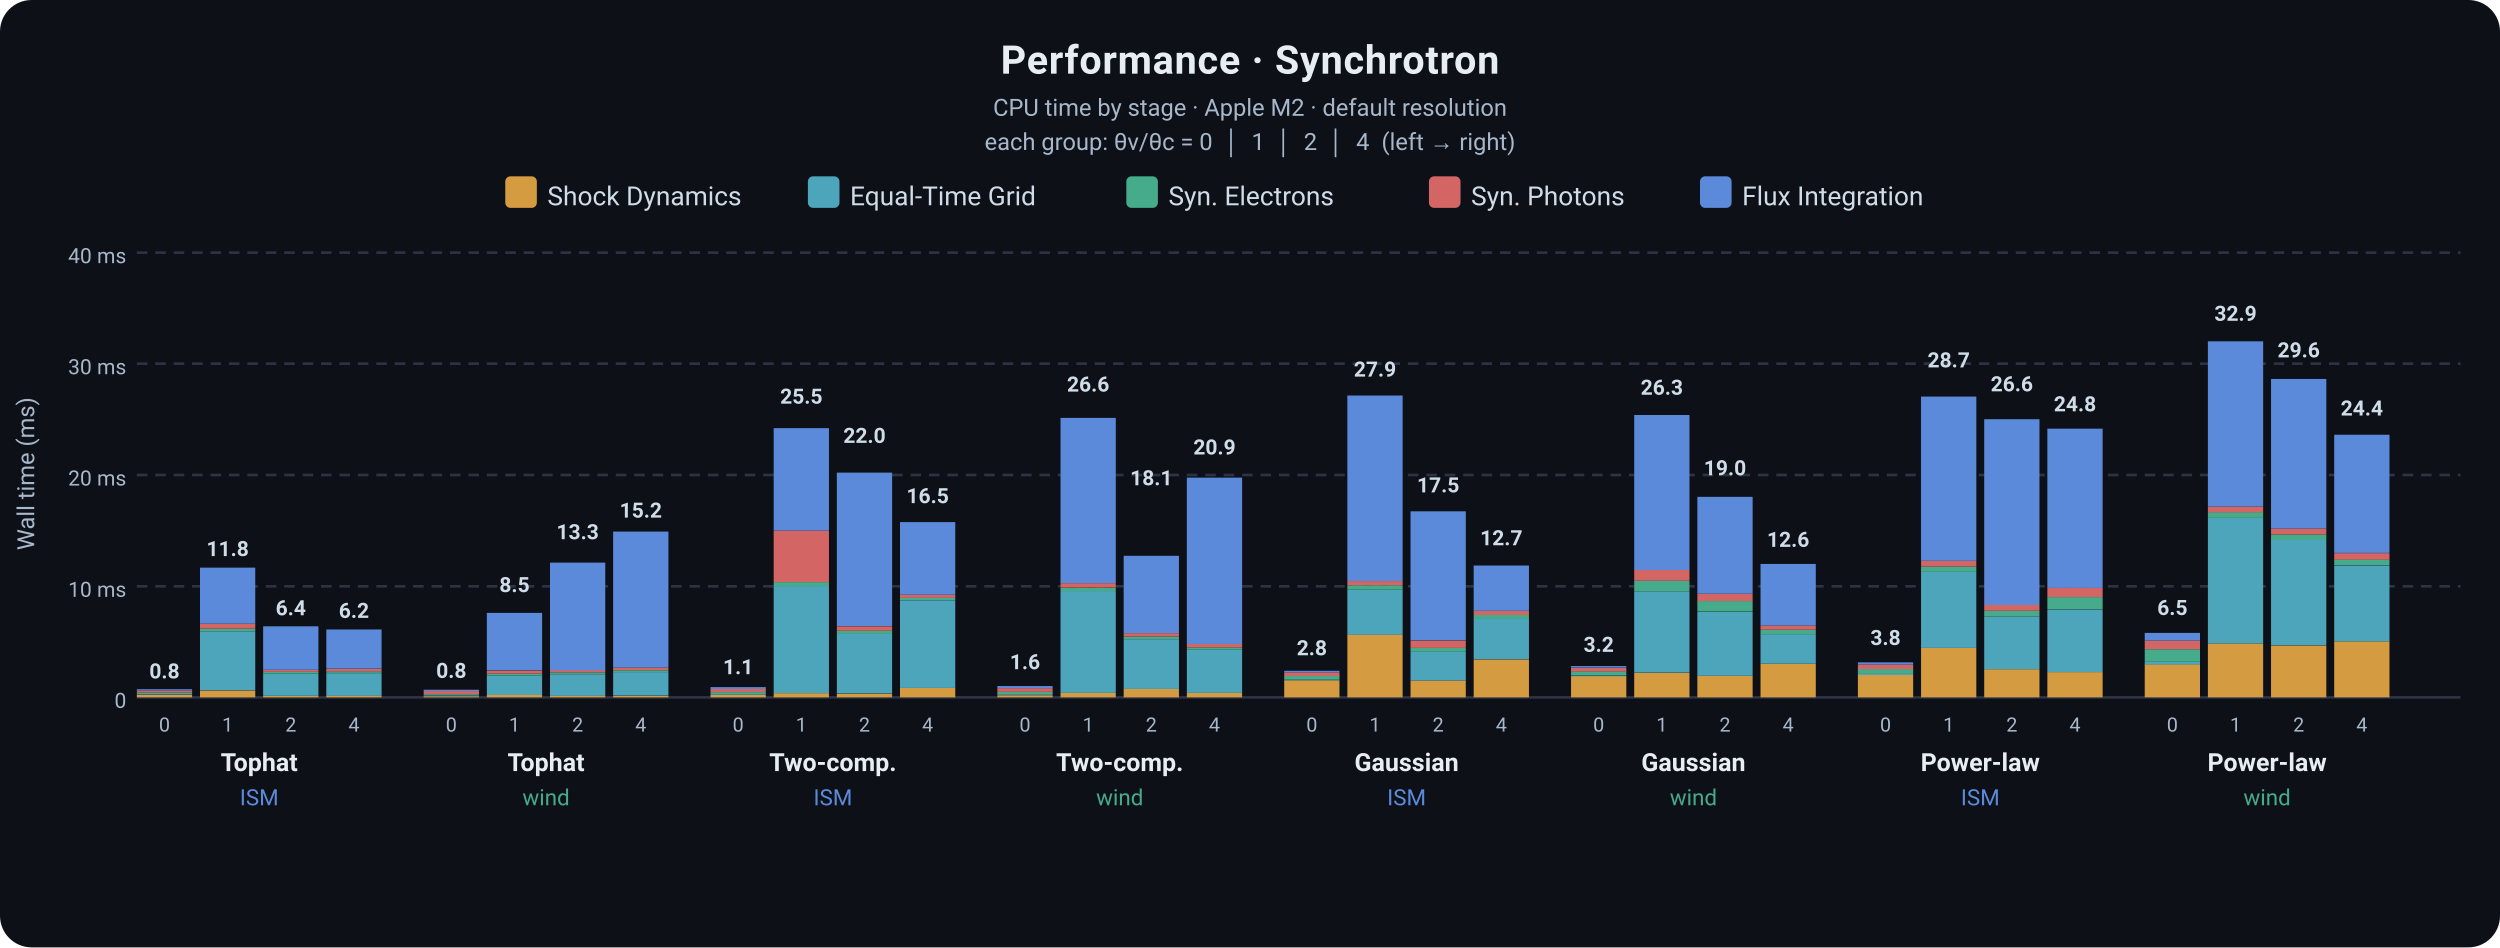
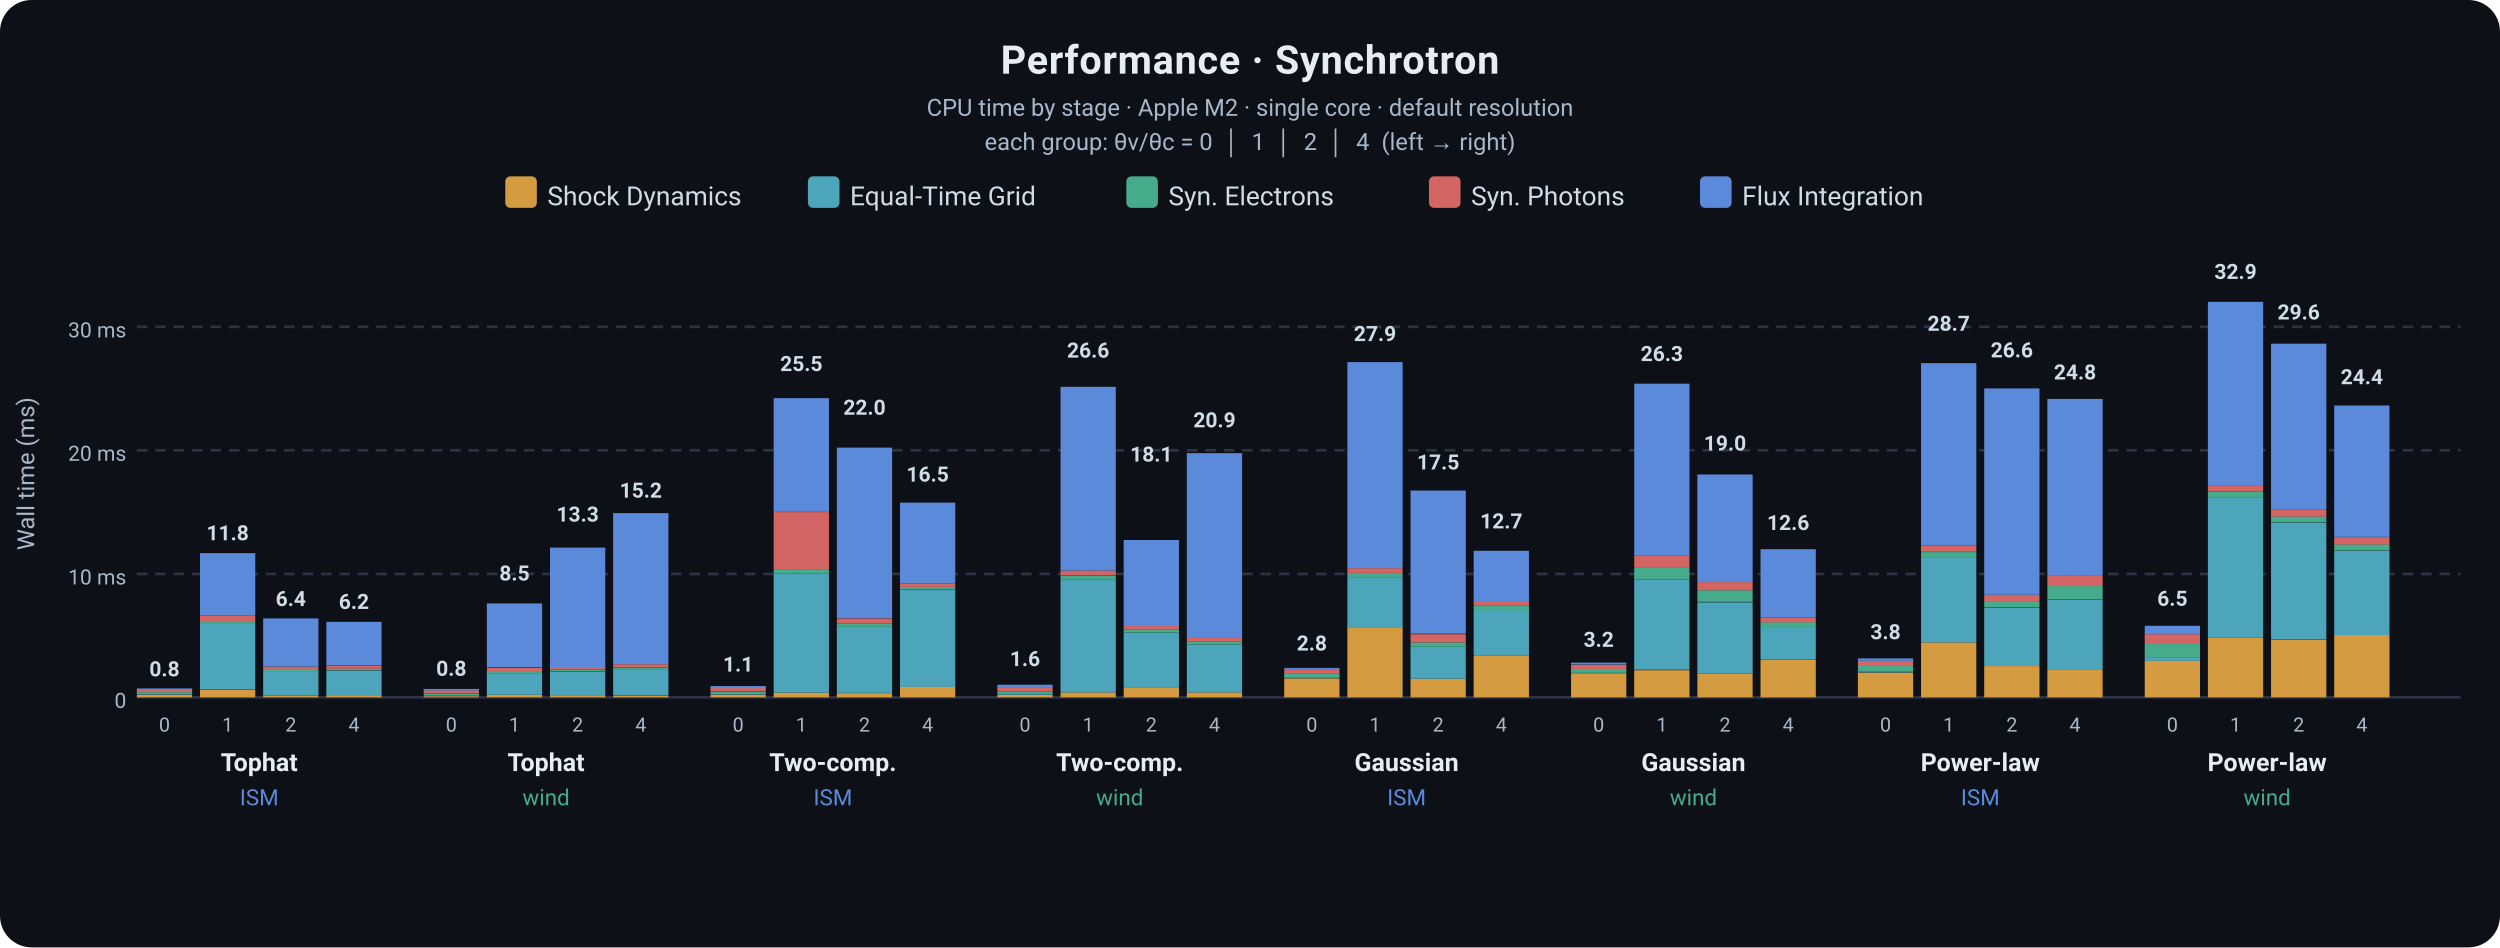
<svg xmlns="http://www.w3.org/2000/svg" viewBox="0 0 950 360" font-family="-apple-system, 'Segoe UI', Roboto, 'Helvetica Neue', Arial, sans-serif">
  <rect width="950" height="360" fill="#0d1117" rx="12" />
  <text x="475" y="28" text-anchor="middle" font-size="15" font-weight="700" fill="#E6EDF3" letter-spacing="0.3">Performance · Synchrotron</text>
-   <text x="475" y="44" text-anchor="middle" font-size="9" fill="#A8B8CC">CPU time by stage · Apple M2 · default resolution</text>
+   <text x="475" y="44" text-anchor="middle" font-size="9" fill="#A8B8CC">CPU time by stage · Apple M2 · single core · default resolution</text>
  <text x="475" y="57" text-anchor="middle" font-size="9" fill="#A8B8CC">each group: θv/θc = 0 │ 1 │ 2 │ 4 (left → right)</text>
  <rect x="192" y="67" width="12" height="12" rx="2" fill="#D49B40" />
  <text x="208" y="78" font-size="10" fill="#D0DDE8">Shock Dynamics</text>
  <rect x="307" y="67" width="12" height="12" rx="2" fill="#4DA5BB" />
  <text x="323" y="78" font-size="10" fill="#D0DDE8">Equal-Time Grid</text>
  <rect x="428" y="67" width="12" height="12" rx="2" fill="#45AB8A" />
  <text x="444" y="78" font-size="10" fill="#D0DDE8">Syn. Electrons</text>
  <rect x="543" y="67" width="12" height="12" rx="2" fill="#D46565" />
  <text x="559" y="78" font-size="10" fill="#D0DDE8">Syn. Photons</text>
  <rect x="646" y="67" width="12" height="12" rx="2" fill="#5B8ADB" />
  <text x="662" y="78" font-size="10" fill="#D0DDE8">Flux Integration</text>
  <line x1="52" y1="265" x2="935" y2="265" stroke="#2D3345" stroke-width="1" />
-   <line x1="52" y1="222.8" x2="935" y2="222.8" stroke="#2D3345" stroke-width="1" stroke-dasharray="4,3" />
-   <text x="48" y="226.8" text-anchor="end" font-size="8" fill="#A8B8CC">10 ms</text>
-   <line x1="52" y1="180.5" x2="935" y2="180.5" stroke="#2D3345" stroke-width="1" stroke-dasharray="4,3" />
-   <text x="48" y="184.5" text-anchor="end" font-size="8" fill="#A8B8CC">20 ms</text>
-   <line x1="52" y1="138.2" x2="935" y2="138.2" stroke="#2D3345" stroke-width="1" stroke-dasharray="4,3" />
-   <text x="48" y="142.2" text-anchor="end" font-size="8" fill="#A8B8CC">30 ms</text>
-   <line x1="52" y1="96.0" x2="935" y2="96.0" stroke="#2D3345" stroke-width="1" stroke-dasharray="4,3" />
-   <text x="48" y="100.0" text-anchor="end" font-size="8" fill="#A8B8CC">40 ms</text>
+   <line x1="52" y1="218.1" x2="935" y2="218.1" stroke="#2D3345" stroke-width="1" stroke-dasharray="4,3" />
+   <text x="48" y="222.1" text-anchor="end" font-size="8" fill="#A8B8CC">10 ms</text>
+   <line x1="52" y1="171.1" x2="935" y2="171.1" stroke="#2D3345" stroke-width="1" stroke-dasharray="4,3" />
+   <text x="48" y="175.1" text-anchor="end" font-size="8" fill="#A8B8CC">20 ms</text>
+   <line x1="52" y1="124.2" x2="935" y2="124.2" stroke="#2D3345" stroke-width="1" stroke-dasharray="4,3" />
+   <text x="48" y="128.2" text-anchor="end" font-size="8" fill="#A8B8CC">30 ms</text>
  <text x="48" y="269" text-anchor="end" font-size="8" fill="#A8B8CC">0</text>
-   <rect x="52.0" y="264.1" width="21" height="0.9" fill="#D49B40" />
-   <rect x="52.0" y="263.8" width="21" height="0.2" fill="#4DA5BB" />
-   <rect x="52.0" y="263.2" width="21" height="0.6" fill="#45AB8A" />
-   <rect x="52.0" y="262.4" width="21" height="0.8" fill="#D46565" />
-   <rect x="52.0" y="261.9" width="21" height="0.5" fill="#5B8ADB" />
-   <text x="62.5" y="257.8" text-anchor="middle" font-size="8" font-weight="600" fill="#D0DDE8">0.8</text>
-   <rect x="76.0" y="262.4" width="21" height="2.6" fill="#D49B40" />
-   <rect x="76.0" y="239.9" width="21" height="22.4" fill="#4DA5BB" />
-   <rect x="76.0" y="238.9" width="21" height="1.0" fill="#45AB8A" />
-   <rect x="76.0" y="237.0" width="21" height="1.9" fill="#D46565" />
-   <rect x="76.0" y="215.7" width="21" height="21.3" fill="#5B8ADB" />
-   <text x="86.5" y="211.3" text-anchor="middle" font-size="8" font-weight="600" fill="#D0DDE8">11.8</text>
-   <rect x="100.0" y="264.4" width="21" height="0.6" fill="#D49B40" />
-   <rect x="100.0" y="256.0" width="21" height="8.4" fill="#4DA5BB" />
-   <rect x="100.0" y="255.3" width="21" height="0.7" fill="#45AB8A" />
-   <rect x="100.0" y="254.5" width="21" height="0.8" fill="#D46565" />
-   <rect x="100.0" y="238.0" width="21" height="16.5" fill="#5B8ADB" />
-   <text x="110.5" y="233.8" text-anchor="middle" font-size="8" font-weight="600" fill="#D0DDE8">6.4</text>
-   <rect x="124.0" y="264.3" width="21" height="0.7" fill="#D49B40" />
-   <rect x="124.0" y="255.8" width="21" height="8.6" fill="#4DA5BB" />
-   <rect x="124.0" y="255.1" width="21" height="0.6" fill="#45AB8A" />
-   <rect x="124.0" y="254.2" width="21" height="1.0" fill="#D46565" />
-   <rect x="124.0" y="239.2" width="21" height="14.9" fill="#5B8ADB" />
-   <text x="134.5" y="234.8" text-anchor="middle" font-size="8" font-weight="600" fill="#D0DDE8">6.2</text>
+   <rect x="52.0" y="264.0" width="21" height="1.0" fill="#D49B40" />
+   <rect x="52.0" y="263.7" width="21" height="0.2" fill="#4DA5BB" />
+   <rect x="52.0" y="263.0" width="21" height="0.7" fill="#45AB8A" />
+   <rect x="52.0" y="262.1" width="21" height="0.9" fill="#D46565" />
+   <rect x="52.0" y="261.6" width="21" height="0.6" fill="#5B8ADB" />
+   <text x="62.5" y="257.0" text-anchor="middle" font-size="8" font-weight="600" fill="#D0DDE8">0.8</text>
+   <rect x="76.0" y="262.1" width="21" height="2.9" fill="#D49B40" />
+   <rect x="76.0" y="237.1" width="21" height="24.9" fill="#4DA5BB" />
+   <rect x="76.0" y="236.0" width="21" height="1.1" fill="#45AB8A" />
+   <rect x="76.0" y="233.9" width="21" height="2.1" fill="#D46565" />
+   <rect x="76.0" y="210.2" width="21" height="23.7" fill="#5B8ADB" />
+   <text x="86.5" y="205.3" text-anchor="middle" font-size="8" font-weight="600" fill="#D0DDE8">11.8</text>
+   <rect x="100.0" y="264.3" width="21" height="0.7" fill="#D49B40" />
+   <rect x="100.0" y="255.0" width="21" height="9.3" fill="#4DA5BB" />
+   <rect x="100.0" y="254.2" width="21" height="0.8" fill="#45AB8A" />
+   <rect x="100.0" y="253.3" width="21" height="0.9" fill="#D46565" />
+   <rect x="100.0" y="235.0" width="21" height="18.3" fill="#5B8ADB" />
+   <text x="110.5" y="230.3" text-anchor="middle" font-size="8" font-weight="600" fill="#D0DDE8">6.4</text>
+   <rect x="124.0" y="264.2" width="21" height="0.8" fill="#D49B40" />
+   <rect x="124.0" y="254.8" width="21" height="9.6" fill="#4DA5BB" />
+   <rect x="124.0" y="254.0" width="21" height="0.7" fill="#45AB8A" />
+   <rect x="124.0" y="253.0" width="21" height="1.1" fill="#D46565" />
+   <rect x="124.0" y="236.3" width="21" height="16.6" fill="#5B8ADB" />
+   <text x="134.5" y="231.4" text-anchor="middle" font-size="8" font-weight="600" fill="#D0DDE8">6.2</text>
  <rect x="161.0" y="264.6" width="21" height="0.4" fill="#D49B40" />
-   <rect x="161.0" y="264.4" width="21" height="0.2" fill="#4DA5BB" />
-   <rect x="161.0" y="263.8" width="21" height="0.5" fill="#45AB8A" />
-   <rect x="161.0" y="262.6" width="21" height="1.2" fill="#D46565" />
-   <rect x="161.0" y="262.1" width="21" height="0.5" fill="#5B8ADB" />
-   <text x="171.5" y="257.6" text-anchor="middle" font-size="8" font-weight="600" fill="#D0DDE8">0.8</text>
-   <rect x="185.0" y="264.1" width="21" height="0.9" fill="#D49B40" />
-   <rect x="185.0" y="256.7" width="21" height="7.4" fill="#4DA5BB" />
-   <rect x="185.0" y="256.0" width="21" height="0.7" fill="#45AB8A" />
-   <rect x="185.0" y="254.8" width="21" height="1.2" fill="#D46565" />
-   <rect x="185.0" y="232.9" width="21" height="21.8" fill="#5B8ADB" />
-   <text x="195.5" y="225.0" text-anchor="middle" font-size="8" font-weight="600" fill="#D0DDE8">8.5</text>
-   <rect x="209.0" y="264.3" width="21" height="0.7" fill="#D49B40" />
-   <rect x="209.0" y="256.2" width="21" height="8.2" fill="#4DA5BB" />
-   <rect x="209.0" y="255.5" width="21" height="0.6" fill="#45AB8A" />
-   <rect x="209.0" y="254.6" width="21" height="0.9" fill="#D46565" />
-   <rect x="209.0" y="213.8" width="21" height="40.9" fill="#5B8ADB" />
-   <text x="219.5" y="204.9" text-anchor="middle" font-size="8" font-weight="600" fill="#D0DDE8">13.3</text>
-   <rect x="233.0" y="264.4" width="21" height="0.6" fill="#D49B40" />
-   <rect x="233.0" y="255.4" width="21" height="8.9" fill="#4DA5BB" />
-   <rect x="233.0" y="254.7" width="21" height="0.7" fill="#45AB8A" />
-   <rect x="233.0" y="253.7" width="21" height="1.0" fill="#D46565" />
-   <rect x="233.0" y="202.0" width="21" height="51.7" fill="#5B8ADB" />
-   <text x="243.5" y="196.7" text-anchor="middle" font-size="8" font-weight="600" fill="#D0DDE8">15.2</text>
-   <rect x="270.0" y="264.1" width="21" height="0.9" fill="#D49B40" />
-   <rect x="270.0" y="263.7" width="21" height="0.3" fill="#4DA5BB" />
-   <rect x="270.0" y="263.0" width="21" height="0.8" fill="#45AB8A" />
-   <rect x="270.0" y="261.8" width="21" height="1.2" fill="#D46565" />
-   <rect x="270.0" y="261.1" width="21" height="0.7" fill="#5B8ADB" />
-   <text x="280.5" y="256.2" text-anchor="middle" font-size="8" font-weight="600" fill="#D0DDE8">1.1</text>
-   <rect x="294.0" y="263.4" width="21" height="1.6" fill="#D49B40" />
-   <rect x="294.0" y="222.7" width="21" height="40.7" fill="#4DA5BB" />
-   <rect x="294.0" y="221.2" width="21" height="1.5" fill="#45AB8A" />
-   <rect x="294.0" y="201.6" width="21" height="19.6" fill="#D46565" />
-   <rect x="294.0" y="162.7" width="21" height="38.9" fill="#5B8ADB" />
-   <text x="304.5" y="153.4" text-anchor="middle" font-size="8" font-weight="600" fill="#D0DDE8">25.5</text>
-   <rect x="318.0" y="263.6" width="21" height="1.4" fill="#D49B40" />
-   <rect x="318.0" y="240.9" width="21" height="22.6" fill="#4DA5BB" />
-   <rect x="318.0" y="239.7" width="21" height="1.2" fill="#45AB8A" />
-   <rect x="318.0" y="238.0" width="21" height="1.7" fill="#D46565" />
-   <rect x="318.0" y="179.6" width="21" height="58.3" fill="#5B8ADB" />
-   <text x="328.5" y="168.3" text-anchor="middle" font-size="8" font-weight="600" fill="#D0DDE8">22.0</text>
-   <rect x="342.0" y="261.3" width="21" height="3.7" fill="#D49B40" />
-   <rect x="342.0" y="228.1" width="21" height="33.3" fill="#4DA5BB" />
-   <rect x="342.0" y="227.1" width="21" height="0.9" fill="#45AB8A" />
-   <rect x="342.0" y="226.0" width="21" height="1.2" fill="#D46565" />
-   <rect x="342.0" y="198.4" width="21" height="27.6" fill="#5B8ADB" />
-   <text x="352.5" y="191.2" text-anchor="middle" font-size="8" font-weight="600" fill="#D0DDE8">16.5</text>
-   <rect x="379.0" y="264.2" width="21" height="0.8" fill="#D49B40" />
-   <rect x="379.0" y="263.8" width="21" height="0.3" fill="#4DA5BB" />
-   <rect x="379.0" y="262.9" width="21" height="0.9" fill="#45AB8A" />
-   <rect x="379.0" y="261.5" width="21" height="1.4" fill="#D46565" />
-   <rect x="379.0" y="260.7" width="21" height="0.8" fill="#5B8ADB" />
-   <text x="389.5" y="254.3" text-anchor="middle" font-size="8" font-weight="600" fill="#D0DDE8">1.6</text>
-   <rect x="403.0" y="263.3" width="21" height="1.7" fill="#D49B40" />
-   <rect x="403.0" y="224.6" width="21" height="38.7" fill="#4DA5BB" />
-   <rect x="403.0" y="223.4" width="21" height="1.2" fill="#45AB8A" />
-   <rect x="403.0" y="221.6" width="21" height="1.7" fill="#D46565" />
-   <rect x="403.0" y="158.8" width="21" height="62.8" fill="#5B8ADB" />
-   <text x="413.5" y="148.8" text-anchor="middle" font-size="8" font-weight="600" fill="#D0DDE8">26.6</text>
-   <rect x="427.0" y="261.8" width="21" height="3.2" fill="#D49B40" />
-   <rect x="427.0" y="242.9" width="21" height="18.9" fill="#4DA5BB" />
-   <rect x="427.0" y="241.9" width="21" height="1.0" fill="#45AB8A" />
-   <rect x="427.0" y="240.6" width="21" height="1.3" fill="#D46565" />
-   <rect x="427.0" y="211.2" width="21" height="29.4" fill="#5B8ADB" />
-   <text x="437.5" y="184.4" text-anchor="middle" font-size="8" font-weight="600" fill="#D0DDE8">18.1</text>
-   <rect x="451.0" y="263.3" width="21" height="1.7" fill="#D49B40" />
-   <rect x="451.0" y="246.9" width="21" height="16.4" fill="#4DA5BB" />
-   <rect x="451.0" y="246.0" width="21" height="0.9" fill="#45AB8A" />
-   <rect x="451.0" y="244.6" width="21" height="1.4" fill="#D46565" />
-   <rect x="451.0" y="181.5" width="21" height="63.2" fill="#5B8ADB" />
-   <text x="461.5" y="172.7" text-anchor="middle" font-size="8" font-weight="600" fill="#D0DDE8">20.9</text>
-   <rect x="488.0" y="258.5" width="21" height="6.5" fill="#D49B40" />
-   <rect x="488.0" y="258.2" width="21" height="0.3" fill="#4DA5BB" />
-   <rect x="488.0" y="256.8" width="21" height="1.4" fill="#45AB8A" />
-   <rect x="488.0" y="255.5" width="21" height="1.4" fill="#D46565" />
-   <rect x="488.0" y="254.9" width="21" height="0.6" fill="#5B8ADB" />
-   <text x="498.5" y="249.0" text-anchor="middle" font-size="8" font-weight="600" fill="#D0DDE8">2.8</text>
-   <rect x="512.0" y="241.1" width="21" height="23.9" fill="#D49B40" />
-   <rect x="512.0" y="224.1" width="21" height="17.1" fill="#4DA5BB" />
-   <rect x="512.0" y="222.4" width="21" height="1.7" fill="#45AB8A" />
-   <rect x="512.0" y="220.8" width="21" height="1.6" fill="#D46565" />
-   <rect x="512.0" y="150.3" width="21" height="70.5" fill="#5B8ADB" />
-   <text x="522.5" y="143.1" text-anchor="middle" font-size="8" font-weight="600" fill="#D0DDE8">27.9</text>
-   <rect x="536.0" y="258.6" width="21" height="6.4" fill="#D49B40" />
-   <rect x="536.0" y="247.7" width="21" height="10.9" fill="#4DA5BB" />
-   <rect x="536.0" y="246.2" width="21" height="1.5" fill="#45AB8A" />
-   <rect x="536.0" y="243.4" width="21" height="2.8" fill="#D46565" />
-   <rect x="536.0" y="194.3" width="21" height="49.0" fill="#5B8ADB" />
-   <text x="546.5" y="187.1" text-anchor="middle" font-size="8" font-weight="600" fill="#D0DDE8">17.5</text>
-   <rect x="560.0" y="250.6" width="21" height="14.4" fill="#D49B40" />
-   <rect x="560.0" y="235.1" width="21" height="15.4" fill="#4DA5BB" />
-   <rect x="560.0" y="233.7" width="21" height="1.5" fill="#45AB8A" />
-   <rect x="560.0" y="232.1" width="21" height="1.6" fill="#D46565" />
-   <rect x="560.0" y="214.9" width="21" height="17.2" fill="#5B8ADB" />
-   <text x="570.5" y="207.2" text-anchor="middle" font-size="8" font-weight="600" fill="#D0DDE8">12.7</text>
-   <rect x="597.0" y="256.9" width="21" height="8.1" fill="#D49B40" />
-   <rect x="597.0" y="256.7" width="21" height="0.3" fill="#4DA5BB" />
-   <rect x="597.0" y="255.1" width="21" height="1.5" fill="#45AB8A" />
-   <rect x="597.0" y="253.8" width="21" height="1.4" fill="#D46565" />
-   <rect x="597.0" y="253.1" width="21" height="0.6" fill="#5B8ADB" />
-   <text x="607.5" y="247.7" text-anchor="middle" font-size="8" font-weight="600" fill="#D0DDE8">3.2</text>
-   <rect x="621.0" y="255.7" width="21" height="9.3" fill="#D49B40" />
-   <rect x="621.0" y="224.7" width="21" height="30.9" fill="#4DA5BB" />
-   <rect x="621.0" y="220.7" width="21" height="4.0" fill="#45AB8A" />
-   <rect x="621.0" y="216.6" width="21" height="4.1" fill="#D46565" />
-   <rect x="621.0" y="157.7" width="21" height="58.9" fill="#5B8ADB" />
-   <text x="631.5" y="150.0" text-anchor="middle" font-size="8" font-weight="600" fill="#D0DDE8">26.3</text>
-   <rect x="645.0" y="256.8" width="21" height="8.2" fill="#D49B40" />
-   <rect x="645.0" y="232.5" width="21" height="24.3" fill="#4DA5BB" />
-   <rect x="645.0" y="228.4" width="21" height="4.0" fill="#45AB8A" />
-   <rect x="645.0" y="225.6" width="21" height="2.8" fill="#D46565" />
-   <rect x="645.0" y="188.8" width="21" height="36.8" fill="#5B8ADB" />
-   <text x="655.5" y="180.6" text-anchor="middle" font-size="8" font-weight="600" fill="#D0DDE8">19.0</text>
-   <rect x="669.0" y="252.2" width="21" height="12.8" fill="#D49B40" />
-   <rect x="669.0" y="241.0" width="21" height="11.2" fill="#4DA5BB" />
-   <rect x="669.0" y="239.3" width="21" height="1.8" fill="#45AB8A" />
-   <rect x="669.0" y="237.7" width="21" height="1.6" fill="#D46565" />
-   <rect x="669.0" y="214.3" width="21" height="23.4" fill="#5B8ADB" />
-   <text x="679.5" y="207.8" text-anchor="middle" font-size="8" font-weight="600" fill="#D0DDE8">12.6</text>
-   <rect x="706.0" y="256.5" width="21" height="8.5" fill="#D49B40" />
-   <rect x="706.0" y="256.1" width="21" height="0.4" fill="#4DA5BB" />
-   <rect x="706.0" y="254.2" width="21" height="1.9" fill="#45AB8A" />
-   <rect x="706.0" y="252.5" width="21" height="1.8" fill="#D46565" />
-   <rect x="706.0" y="251.7" width="21" height="0.8" fill="#5B8ADB" />
-   <text x="716.5" y="245.1" text-anchor="middle" font-size="8" font-weight="600" fill="#D0DDE8">3.8</text>
-   <rect x="730.0" y="246.2" width="21" height="18.8" fill="#D49B40" />
-   <rect x="730.0" y="217.2" width="21" height="29.0" fill="#4DA5BB" />
-   <rect x="730.0" y="215.3" width="21" height="2.0" fill="#45AB8A" />
-   <rect x="730.0" y="213.1" width="21" height="2.2" fill="#D46565" />
-   <rect x="730.0" y="150.7" width="21" height="62.4" fill="#5B8ADB" />
-   <text x="740.5" y="139.6" text-anchor="middle" font-size="8" font-weight="600" fill="#D0DDE8">28.7</text>
-   <rect x="754.0" y="254.3" width="21" height="10.7" fill="#D49B40" />
-   <rect x="754.0" y="234.3" width="21" height="20.0" fill="#4DA5BB" />
-   <rect x="754.0" y="232.1" width="21" height="2.2" fill="#45AB8A" />
-   <rect x="754.0" y="229.9" width="21" height="2.2" fill="#D46565" />
-   <rect x="754.0" y="159.3" width="21" height="70.6" fill="#5B8ADB" />
-   <text x="764.5" y="148.7" text-anchor="middle" font-size="8" font-weight="600" fill="#D0DDE8">26.6</text>
-   <rect x="778.0" y="255.4" width="21" height="9.6" fill="#D49B40" />
-   <rect x="778.0" y="231.6" width="21" height="23.8" fill="#4DA5BB" />
-   <rect x="778.0" y="226.9" width="21" height="4.6" fill="#45AB8A" />
-   <rect x="778.0" y="223.3" width="21" height="3.6" fill="#D46565" />
-   <rect x="778.0" y="162.9" width="21" height="60.5" fill="#5B8ADB" />
-   <text x="788.5" y="156.3" text-anchor="middle" font-size="8" font-weight="600" fill="#D0DDE8">24.8</text>
-   <rect x="815.0" y="252.4" width="21" height="12.6" fill="#D49B40" />
-   <rect x="815.0" y="251.5" width="21" height="1.0" fill="#4DA5BB" />
-   <rect x="815.0" y="246.7" width="21" height="4.8" fill="#45AB8A" />
-   <rect x="815.0" y="243.4" width="21" height="3.3" fill="#D46565" />
-   <rect x="815.0" y="240.5" width="21" height="2.9" fill="#5B8ADB" />
-   <text x="825.5" y="233.7" text-anchor="middle" font-size="8" font-weight="600" fill="#D0DDE8">6.5</text>
-   <rect x="839.0" y="244.5" width="21" height="20.5" fill="#D49B40" />
-   <rect x="839.0" y="196.8" width="21" height="47.7" fill="#4DA5BB" />
-   <rect x="839.0" y="194.6" width="21" height="2.2" fill="#45AB8A" />
-   <rect x="839.0" y="192.5" width="21" height="2.2" fill="#D46565" />
-   <rect x="839.0" y="129.7" width="21" height="62.8" fill="#5B8ADB" />
-   <text x="849.5" y="121.9" text-anchor="middle" font-size="8" font-weight="600" fill="#D0DDE8">32.9</text>
-   <rect x="863.0" y="245.3" width="21" height="19.7" fill="#D49B40" />
-   <rect x="863.0" y="205.2" width="21" height="40.0" fill="#4DA5BB" />
-   <rect x="863.0" y="203.1" width="21" height="2.1" fill="#45AB8A" />
-   <rect x="863.0" y="200.8" width="21" height="2.3" fill="#D46565" />
-   <rect x="863.0" y="144.0" width="21" height="56.8" fill="#5B8ADB" />
-   <text x="873.5" y="135.8" text-anchor="middle" font-size="8" font-weight="600" fill="#D0DDE8">29.6</text>
-   <rect x="887.0" y="243.7" width="21" height="21.3" fill="#D49B40" />
-   <rect x="887.0" y="214.9" width="21" height="28.8" fill="#4DA5BB" />
-   <rect x="887.0" y="212.6" width="21" height="2.2" fill="#45AB8A" />
-   <rect x="887.0" y="210.2" width="21" height="2.5" fill="#D46565" />
-   <rect x="887.0" y="165.2" width="21" height="44.9" fill="#5B8ADB" />
-   <text x="897.5" y="157.9" text-anchor="middle" font-size="8" font-weight="600" fill="#D0DDE8">24.4</text>
+   <rect x="161.0" y="264.3" width="21" height="0.2" fill="#4DA5BB" />
+   <rect x="161.0" y="263.7" width="21" height="0.6" fill="#45AB8A" />
+   <rect x="161.0" y="262.3" width="21" height="1.3" fill="#D46565" />
+   <rect x="161.0" y="261.8" width="21" height="0.6" fill="#5B8ADB" />
+   <text x="171.5" y="256.8" text-anchor="middle" font-size="8" font-weight="600" fill="#D0DDE8">0.8</text>
+   <rect x="185.0" y="264.0" width="21" height="1.0" fill="#D49B40" />
+   <rect x="185.0" y="255.8" width="21" height="8.2" fill="#4DA5BB" />
+   <rect x="185.0" y="255.0" width="21" height="0.8" fill="#45AB8A" />
+   <rect x="185.0" y="253.7" width="21" height="1.3" fill="#D46565" />
+   <rect x="185.0" y="229.3" width="21" height="24.2" fill="#5B8ADB" />
+   <text x="195.5" y="220.6" text-anchor="middle" font-size="8" font-weight="600" fill="#D0DDE8">8.5</text>
+   <rect x="209.0" y="264.2" width="21" height="0.8" fill="#D49B40" />
+   <rect x="209.0" y="255.2" width="21" height="9.1" fill="#4DA5BB" />
+   <rect x="209.0" y="254.4" width="21" height="0.7" fill="#45AB8A" />
+   <rect x="209.0" y="253.4" width="21" height="1.0" fill="#D46565" />
+   <rect x="209.0" y="208.1" width="21" height="45.4" fill="#5B8ADB" />
+   <text x="219.5" y="198.2" text-anchor="middle" font-size="8" font-weight="600" fill="#D0DDE8">13.3</text>
+   <rect x="233.0" y="264.3" width="21" height="0.7" fill="#D49B40" />
+   <rect x="233.0" y="254.3" width="21" height="9.9" fill="#4DA5BB" />
+   <rect x="233.0" y="253.6" width="21" height="0.8" fill="#45AB8A" />
+   <rect x="233.0" y="252.4" width="21" height="1.1" fill="#D46565" />
+   <rect x="233.0" y="195.0" width="21" height="57.4" fill="#5B8ADB" />
+   <text x="243.5" y="189.1" text-anchor="middle" font-size="8" font-weight="600" fill="#D0DDE8">15.2</text>
+   <rect x="270.0" y="264.0" width="21" height="1.0" fill="#D49B40" />
+   <rect x="270.0" y="263.6" width="21" height="0.3" fill="#4DA5BB" />
+   <rect x="270.0" y="262.8" width="21" height="0.9" fill="#45AB8A" />
+   <rect x="270.0" y="261.4" width="21" height="1.3" fill="#D46565" />
+   <rect x="270.0" y="260.7" width="21" height="0.8" fill="#5B8ADB" />
+   <text x="280.5" y="255.2" text-anchor="middle" font-size="8" font-weight="600" fill="#D0DDE8">1.1</text>
+   <rect x="294.0" y="263.2" width="21" height="1.8" fill="#D49B40" />
+   <rect x="294.0" y="218.0" width="21" height="45.2" fill="#4DA5BB" />
+   <rect x="294.0" y="216.3" width="21" height="1.7" fill="#45AB8A" />
+   <rect x="294.0" y="194.6" width="21" height="21.8" fill="#D46565" />
+   <rect x="294.0" y="151.3" width="21" height="43.2" fill="#5B8ADB" />
+   <text x="304.5" y="141.0" text-anchor="middle" font-size="8" font-weight="600" fill="#D0DDE8">25.5</text>
+   <rect x="318.0" y="263.4" width="21" height="1.6" fill="#D49B40" />
+   <rect x="318.0" y="238.2" width="21" height="25.1" fill="#4DA5BB" />
+   <rect x="318.0" y="236.9" width="21" height="1.3" fill="#45AB8A" />
+   <rect x="318.0" y="235.0" width="21" height="1.9" fill="#D46565" />
+   <rect x="318.0" y="170.1" width="21" height="64.8" fill="#5B8ADB" />
+   <text x="328.5" y="157.6" text-anchor="middle" font-size="8" font-weight="600" fill="#D0DDE8">22.0</text>
+   <rect x="342.0" y="260.9" width="21" height="4.1" fill="#D49B40" />
+   <rect x="342.0" y="224.0" width="21" height="37.0" fill="#4DA5BB" />
+   <rect x="342.0" y="222.9" width="21" height="1.0" fill="#45AB8A" />
+   <rect x="342.0" y="221.7" width="21" height="1.3" fill="#D46565" />
+   <rect x="342.0" y="191.0" width="21" height="30.7" fill="#5B8ADB" />
+   <text x="352.5" y="183.0" text-anchor="middle" font-size="8" font-weight="600" fill="#D0DDE8">16.5</text>
+   <rect x="379.0" y="264.1" width="21" height="0.9" fill="#D49B40" />
+   <rect x="379.0" y="263.7" width="21" height="0.3" fill="#4DA5BB" />
+   <rect x="379.0" y="262.7" width="21" height="1.0" fill="#45AB8A" />
+   <rect x="379.0" y="261.1" width="21" height="1.6" fill="#D46565" />
+   <rect x="379.0" y="260.2" width="21" height="0.9" fill="#5B8ADB" />
+   <text x="389.5" y="253.1" text-anchor="middle" font-size="8" font-weight="600" fill="#D0DDE8">1.6</text>
+   <rect x="403.0" y="263.1" width="21" height="1.9" fill="#D49B40" />
+   <rect x="403.0" y="220.1" width="21" height="43.0" fill="#4DA5BB" />
+   <rect x="403.0" y="218.8" width="21" height="1.3" fill="#45AB8A" />
+   <rect x="403.0" y="216.8" width="21" height="1.9" fill="#D46565" />
+   <rect x="403.0" y="147.0" width="21" height="69.8" fill="#5B8ADB" />
+   <text x="413.5" y="135.9" text-anchor="middle" font-size="8" font-weight="600" fill="#D0DDE8">26.6</text>
+   <rect x="427.0" y="261.4" width="21" height="3.6" fill="#D49B40" />
+   <rect x="427.0" y="240.4" width="21" height="21.0" fill="#4DA5BB" />
+   <rect x="427.0" y="239.3" width="21" height="1.1" fill="#45AB8A" />
+   <rect x="427.0" y="237.9" width="21" height="1.4" fill="#D46565" />
+   <rect x="427.0" y="205.2" width="21" height="32.7" fill="#5B8ADB" />
+   <text x="437.5" y="175.4" text-anchor="middle" font-size="8" font-weight="600" fill="#D0DDE8">18.1</text>
+   <rect x="451.0" y="263.1" width="21" height="1.9" fill="#D49B40" />
+   <rect x="451.0" y="244.9" width="21" height="18.2" fill="#4DA5BB" />
+   <rect x="451.0" y="243.9" width="21" height="1.0" fill="#45AB8A" />
+   <rect x="451.0" y="242.3" width="21" height="1.6" fill="#D46565" />
+   <rect x="451.0" y="172.2" width="21" height="70.2" fill="#5B8ADB" />
+   <text x="461.5" y="162.4" text-anchor="middle" font-size="8" font-weight="600" fill="#D0DDE8">20.9</text>
+   <rect x="488.0" y="257.8" width="21" height="7.2" fill="#D49B40" />
+   <rect x="488.0" y="257.4" width="21" height="0.3" fill="#4DA5BB" />
+   <rect x="488.0" y="255.9" width="21" height="1.6" fill="#45AB8A" />
+   <rect x="488.0" y="254.4" width="21" height="1.6" fill="#D46565" />
+   <rect x="488.0" y="253.8" width="21" height="0.7" fill="#5B8ADB" />
+   <text x="498.5" y="247.2" text-anchor="middle" font-size="8" font-weight="600" fill="#D0DDE8">2.8</text>
+   <rect x="512.0" y="238.4" width="21" height="26.6" fill="#D49B40" />
+   <rect x="512.0" y="219.6" width="21" height="19.0" fill="#4DA5BB" />
+   <rect x="512.0" y="217.7" width="21" height="1.9" fill="#45AB8A" />
+   <rect x="512.0" y="215.9" width="21" height="1.8" fill="#D46565" />
+   <rect x="512.0" y="137.6" width="21" height="78.3" fill="#5B8ADB" />
+   <text x="522.5" y="129.6" text-anchor="middle" font-size="8" font-weight="600" fill="#D0DDE8">27.9</text>
+   <rect x="536.0" y="257.9" width="21" height="7.1" fill="#D49B40" />
+   <rect x="536.0" y="245.8" width="21" height="12.1" fill="#4DA5BB" />
+   <rect x="536.0" y="244.1" width="21" height="1.7" fill="#45AB8A" />
+   <rect x="536.0" y="241.0" width="21" height="3.1" fill="#D46565" />
+   <rect x="536.0" y="186.4" width="21" height="54.4" fill="#5B8ADB" />
+   <text x="546.5" y="178.4" text-anchor="middle" font-size="8" font-weight="600" fill="#D0DDE8">17.5</text>
+   <rect x="560.0" y="249.0" width="21" height="16.0" fill="#D49B40" />
+   <rect x="560.0" y="231.8" width="21" height="17.1" fill="#4DA5BB" />
+   <rect x="560.0" y="230.2" width="21" height="1.7" fill="#45AB8A" />
+   <rect x="560.0" y="228.4" width="21" height="1.8" fill="#D46565" />
+   <rect x="560.0" y="209.3" width="21" height="19.1" fill="#5B8ADB" />
+   <text x="570.5" y="200.8" text-anchor="middle" font-size="8" font-weight="600" fill="#D0DDE8">12.7</text>
+   <rect x="597.0" y="256.0" width="21" height="9.0" fill="#D49B40" />
+   <rect x="597.0" y="255.8" width="21" height="0.3" fill="#4DA5BB" />
+   <rect x="597.0" y="254.0" width="21" height="1.7" fill="#45AB8A" />
+   <rect x="597.0" y="252.6" width="21" height="1.6" fill="#D46565" />
+   <rect x="597.0" y="251.8" width="21" height="0.7" fill="#5B8ADB" />
+   <text x="607.5" y="245.8" text-anchor="middle" font-size="8" font-weight="600" fill="#D0DDE8">3.2</text>
+   <rect x="621.0" y="254.7" width="21" height="10.3" fill="#D49B40" />
+   <rect x="621.0" y="220.2" width="21" height="34.3" fill="#4DA5BB" />
+   <rect x="621.0" y="215.8" width="21" height="4.4" fill="#45AB8A" />
+   <rect x="621.0" y="211.2" width="21" height="4.6" fill="#D46565" />
+   <rect x="621.0" y="145.8" width="21" height="65.4" fill="#5B8ADB" />
+   <text x="631.5" y="137.2" text-anchor="middle" font-size="8" font-weight="600" fill="#D0DDE8">26.3</text>
+   <rect x="645.0" y="255.9" width="21" height="9.1" fill="#D49B40" />
+   <rect x="645.0" y="228.9" width="21" height="27.0" fill="#4DA5BB" />
+   <rect x="645.0" y="224.3" width="21" height="4.4" fill="#45AB8A" />
+   <rect x="645.0" y="221.2" width="21" height="3.1" fill="#D46565" />
+   <rect x="645.0" y="180.3" width="21" height="40.9" fill="#5B8ADB" />
+   <text x="655.5" y="171.2" text-anchor="middle" font-size="8" font-weight="600" fill="#D0DDE8">19.0</text>
+   <rect x="669.0" y="250.8" width="21" height="14.2" fill="#D49B40" />
+   <rect x="669.0" y="238.3" width="21" height="12.4" fill="#4DA5BB" />
+   <rect x="669.0" y="236.4" width="21" height="2.0" fill="#45AB8A" />
+   <rect x="669.0" y="234.7" width="21" height="1.8" fill="#D46565" />
+   <rect x="669.0" y="208.7" width="21" height="26.0" fill="#5B8ADB" />
+   <text x="679.5" y="201.4" text-anchor="middle" font-size="8" font-weight="600" fill="#D0DDE8">12.6</text>
+   <rect x="706.0" y="255.6" width="21" height="9.4" fill="#D49B40" />
+   <rect x="706.0" y="255.1" width="21" height="0.4" fill="#4DA5BB" />
+   <rect x="706.0" y="253.0" width="21" height="2.1" fill="#45AB8A" />
+   <rect x="706.0" y="251.1" width="21" height="2.0" fill="#D46565" />
+   <rect x="706.0" y="250.2" width="21" height="0.9" fill="#5B8ADB" />
+   <text x="716.5" y="242.9" text-anchor="middle" font-size="8" font-weight="600" fill="#D0DDE8">3.8</text>
+   <rect x="730.0" y="244.1" width="21" height="20.9" fill="#D49B40" />
+   <rect x="730.0" y="211.9" width="21" height="32.2" fill="#4DA5BB" />
+   <rect x="730.0" y="209.8" width="21" height="2.2" fill="#45AB8A" />
+   <rect x="730.0" y="207.3" width="21" height="2.4" fill="#D46565" />
+   <rect x="730.0" y="138.0" width="21" height="69.3" fill="#5B8ADB" />
+   <text x="740.5" y="125.7" text-anchor="middle" font-size="8" font-weight="600" fill="#D0DDE8">28.7</text>
+   <rect x="754.0" y="253.1" width="21" height="11.9" fill="#D49B40" />
+   <rect x="754.0" y="230.9" width="21" height="22.2" fill="#4DA5BB" />
+   <rect x="754.0" y="228.4" width="21" height="2.4" fill="#45AB8A" />
+   <rect x="754.0" y="226.0" width="21" height="2.4" fill="#D46565" />
+   <rect x="754.0" y="147.6" width="21" height="78.4" fill="#5B8ADB" />
+   <text x="764.5" y="135.8" text-anchor="middle" font-size="8" font-weight="600" fill="#D0DDE8">26.6</text>
+   <rect x="778.0" y="254.3" width="21" height="10.7" fill="#D49B40" />
+   <rect x="778.0" y="227.9" width="21" height="26.4" fill="#4DA5BB" />
+   <rect x="778.0" y="222.7" width="21" height="5.1" fill="#45AB8A" />
+   <rect x="778.0" y="218.7" width="21" height="4.0" fill="#D46565" />
+   <rect x="778.0" y="151.6" width="21" height="67.2" fill="#5B8ADB" />
+   <text x="788.5" y="144.2" text-anchor="middle" font-size="8" font-weight="600" fill="#D0DDE8">24.8</text>
+   <rect x="815.0" y="251.0" width="21" height="14.0" fill="#D49B40" />
+   <rect x="815.0" y="250.0" width="21" height="1.1" fill="#4DA5BB" />
+   <rect x="815.0" y="244.7" width="21" height="5.3" fill="#45AB8A" />
+   <rect x="815.0" y="241.0" width="21" height="3.7" fill="#D46565" />
+   <rect x="815.0" y="237.8" width="21" height="3.2" fill="#5B8ADB" />
+   <text x="825.5" y="230.2" text-anchor="middle" font-size="8" font-weight="600" fill="#D0DDE8">6.5</text>
+   <rect x="839.0" y="242.2" width="21" height="22.8" fill="#D49B40" />
+   <rect x="839.0" y="189.2" width="21" height="53.0" fill="#4DA5BB" />
+   <rect x="839.0" y="186.8" width="21" height="2.4" fill="#45AB8A" />
+   <rect x="839.0" y="184.4" width="21" height="2.4" fill="#D46565" />
+   <rect x="839.0" y="114.7" width="21" height="69.8" fill="#5B8ADB" />
+   <text x="849.5" y="106.0" text-anchor="middle" font-size="8" font-weight="600" fill="#D0DDE8">32.9</text>
+   <rect x="863.0" y="243.1" width="21" height="21.9" fill="#D49B40" />
+   <rect x="863.0" y="198.6" width="21" height="44.4" fill="#4DA5BB" />
+   <rect x="863.0" y="196.2" width="21" height="2.3" fill="#45AB8A" />
+   <rect x="863.0" y="193.7" width="21" height="2.6" fill="#D46565" />
+   <rect x="863.0" y="130.6" width="21" height="63.1" fill="#5B8ADB" />
+   <text x="873.5" y="121.4" text-anchor="middle" font-size="8" font-weight="600" fill="#D0DDE8">29.6</text>
+   <rect x="887.0" y="241.3" width="21" height="23.7" fill="#D49B40" />
+   <rect x="887.0" y="209.3" width="21" height="32.0" fill="#4DA5BB" />
+   <rect x="887.0" y="206.8" width="21" height="2.4" fill="#45AB8A" />
+   <rect x="887.0" y="204.1" width="21" height="2.8" fill="#D46565" />
+   <rect x="887.0" y="154.1" width="21" height="49.9" fill="#5B8ADB" />
+   <text x="897.5" y="146.0" text-anchor="middle" font-size="8" font-weight="600" fill="#D0DDE8">24.4</text>
  <text x="62.5" y="278" text-anchor="middle" font-size="7.5" fill="#A8B8CC">0</text>
  <text x="86.5" y="278" text-anchor="middle" font-size="7.5" fill="#A8B8CC">1</text>
  <text x="110.5" y="278" text-anchor="middle" font-size="7.5" fill="#A8B8CC">2</text>
  <text x="134.5" y="278" text-anchor="middle" font-size="7.5" fill="#A8B8CC">4</text>
  <text x="171.5" y="278" text-anchor="middle" font-size="7.5" fill="#A8B8CC">0</text>
  <text x="195.5" y="278" text-anchor="middle" font-size="7.5" fill="#A8B8CC">1</text>
  <text x="219.5" y="278" text-anchor="middle" font-size="7.5" fill="#A8B8CC">2</text>
  <text x="243.5" y="278" text-anchor="middle" font-size="7.5" fill="#A8B8CC">4</text>
  <text x="280.5" y="278" text-anchor="middle" font-size="7.5" fill="#A8B8CC">0</text>
  <text x="304.5" y="278" text-anchor="middle" font-size="7.5" fill="#A8B8CC">1</text>
  <text x="328.5" y="278" text-anchor="middle" font-size="7.5" fill="#A8B8CC">2</text>
  <text x="352.5" y="278" text-anchor="middle" font-size="7.5" fill="#A8B8CC">4</text>
  <text x="389.5" y="278" text-anchor="middle" font-size="7.5" fill="#A8B8CC">0</text>
  <text x="413.5" y="278" text-anchor="middle" font-size="7.5" fill="#A8B8CC">1</text>
  <text x="437.5" y="278" text-anchor="middle" font-size="7.5" fill="#A8B8CC">2</text>
  <text x="461.5" y="278" text-anchor="middle" font-size="7.5" fill="#A8B8CC">4</text>
  <text x="498.5" y="278" text-anchor="middle" font-size="7.5" fill="#A8B8CC">0</text>
  <text x="522.5" y="278" text-anchor="middle" font-size="7.5" fill="#A8B8CC">1</text>
  <text x="546.5" y="278" text-anchor="middle" font-size="7.5" fill="#A8B8CC">2</text>
  <text x="570.5" y="278" text-anchor="middle" font-size="7.5" fill="#A8B8CC">4</text>
  <text x="607.5" y="278" text-anchor="middle" font-size="7.5" fill="#A8B8CC">0</text>
  <text x="631.5" y="278" text-anchor="middle" font-size="7.5" fill="#A8B8CC">1</text>
  <text x="655.5" y="278" text-anchor="middle" font-size="7.5" fill="#A8B8CC">2</text>
  <text x="679.5" y="278" text-anchor="middle" font-size="7.5" fill="#A8B8CC">4</text>
  <text x="716.5" y="278" text-anchor="middle" font-size="7.5" fill="#A8B8CC">0</text>
  <text x="740.5" y="278" text-anchor="middle" font-size="7.5" fill="#A8B8CC">1</text>
  <text x="764.5" y="278" text-anchor="middle" font-size="7.5" fill="#A8B8CC">2</text>
  <text x="788.5" y="278" text-anchor="middle" font-size="7.5" fill="#A8B8CC">4</text>
  <text x="825.5" y="278" text-anchor="middle" font-size="7.5" fill="#A8B8CC">0</text>
  <text x="849.5" y="278" text-anchor="middle" font-size="7.5" fill="#A8B8CC">1</text>
  <text x="873.5" y="278" text-anchor="middle" font-size="7.5" fill="#A8B8CC">2</text>
  <text x="897.5" y="278" text-anchor="middle" font-size="7.5" fill="#A8B8CC">4</text>
  <text x="98.5" y="293" text-anchor="middle" font-size="9.5" font-weight="700" fill="#E6EDF3">Tophat</text>
  <text x="98.5" y="306" text-anchor="middle" font-size="8.5" fill="#5B8ADB">ISM</text>
  <text x="207.5" y="293" text-anchor="middle" font-size="9.5" font-weight="700" fill="#E6EDF3">Tophat</text>
  <text x="207.5" y="306" text-anchor="middle" font-size="8.5" fill="#45AB8A">wind</text>
  <text x="316.5" y="293" text-anchor="middle" font-size="9.5" font-weight="700" fill="#E6EDF3">Two-comp.</text>
  <text x="316.5" y="306" text-anchor="middle" font-size="8.5" fill="#5B8ADB">ISM</text>
  <text x="425.5" y="293" text-anchor="middle" font-size="9.5" font-weight="700" fill="#E6EDF3">Two-comp.</text>
  <text x="425.5" y="306" text-anchor="middle" font-size="8.5" fill="#45AB8A">wind</text>
  <text x="534.5" y="293" text-anchor="middle" font-size="9.5" font-weight="700" fill="#E6EDF3">Gaussian</text>
  <text x="534.5" y="306" text-anchor="middle" font-size="8.5" fill="#5B8ADB">ISM</text>
  <text x="643.5" y="293" text-anchor="middle" font-size="9.5" font-weight="700" fill="#E6EDF3">Gaussian</text>
  <text x="643.5" y="306" text-anchor="middle" font-size="8.5" fill="#45AB8A">wind</text>
  <text x="752.5" y="293" text-anchor="middle" font-size="9.5" font-weight="700" fill="#E6EDF3">Power-law</text>
  <text x="752.5" y="306" text-anchor="middle" font-size="8.5" fill="#5B8ADB">ISM</text>
  <text x="861.5" y="293" text-anchor="middle" font-size="9.5" font-weight="700" fill="#E6EDF3">Power-law</text>
  <text x="861.5" y="306" text-anchor="middle" font-size="8.5" fill="#45AB8A">wind</text>
  <text x="13" y="180" text-anchor="middle" font-size="9" fill="#A8B8CC" transform="rotate(-90, 13, 180)">Wall time (ms)</text>
</svg>
